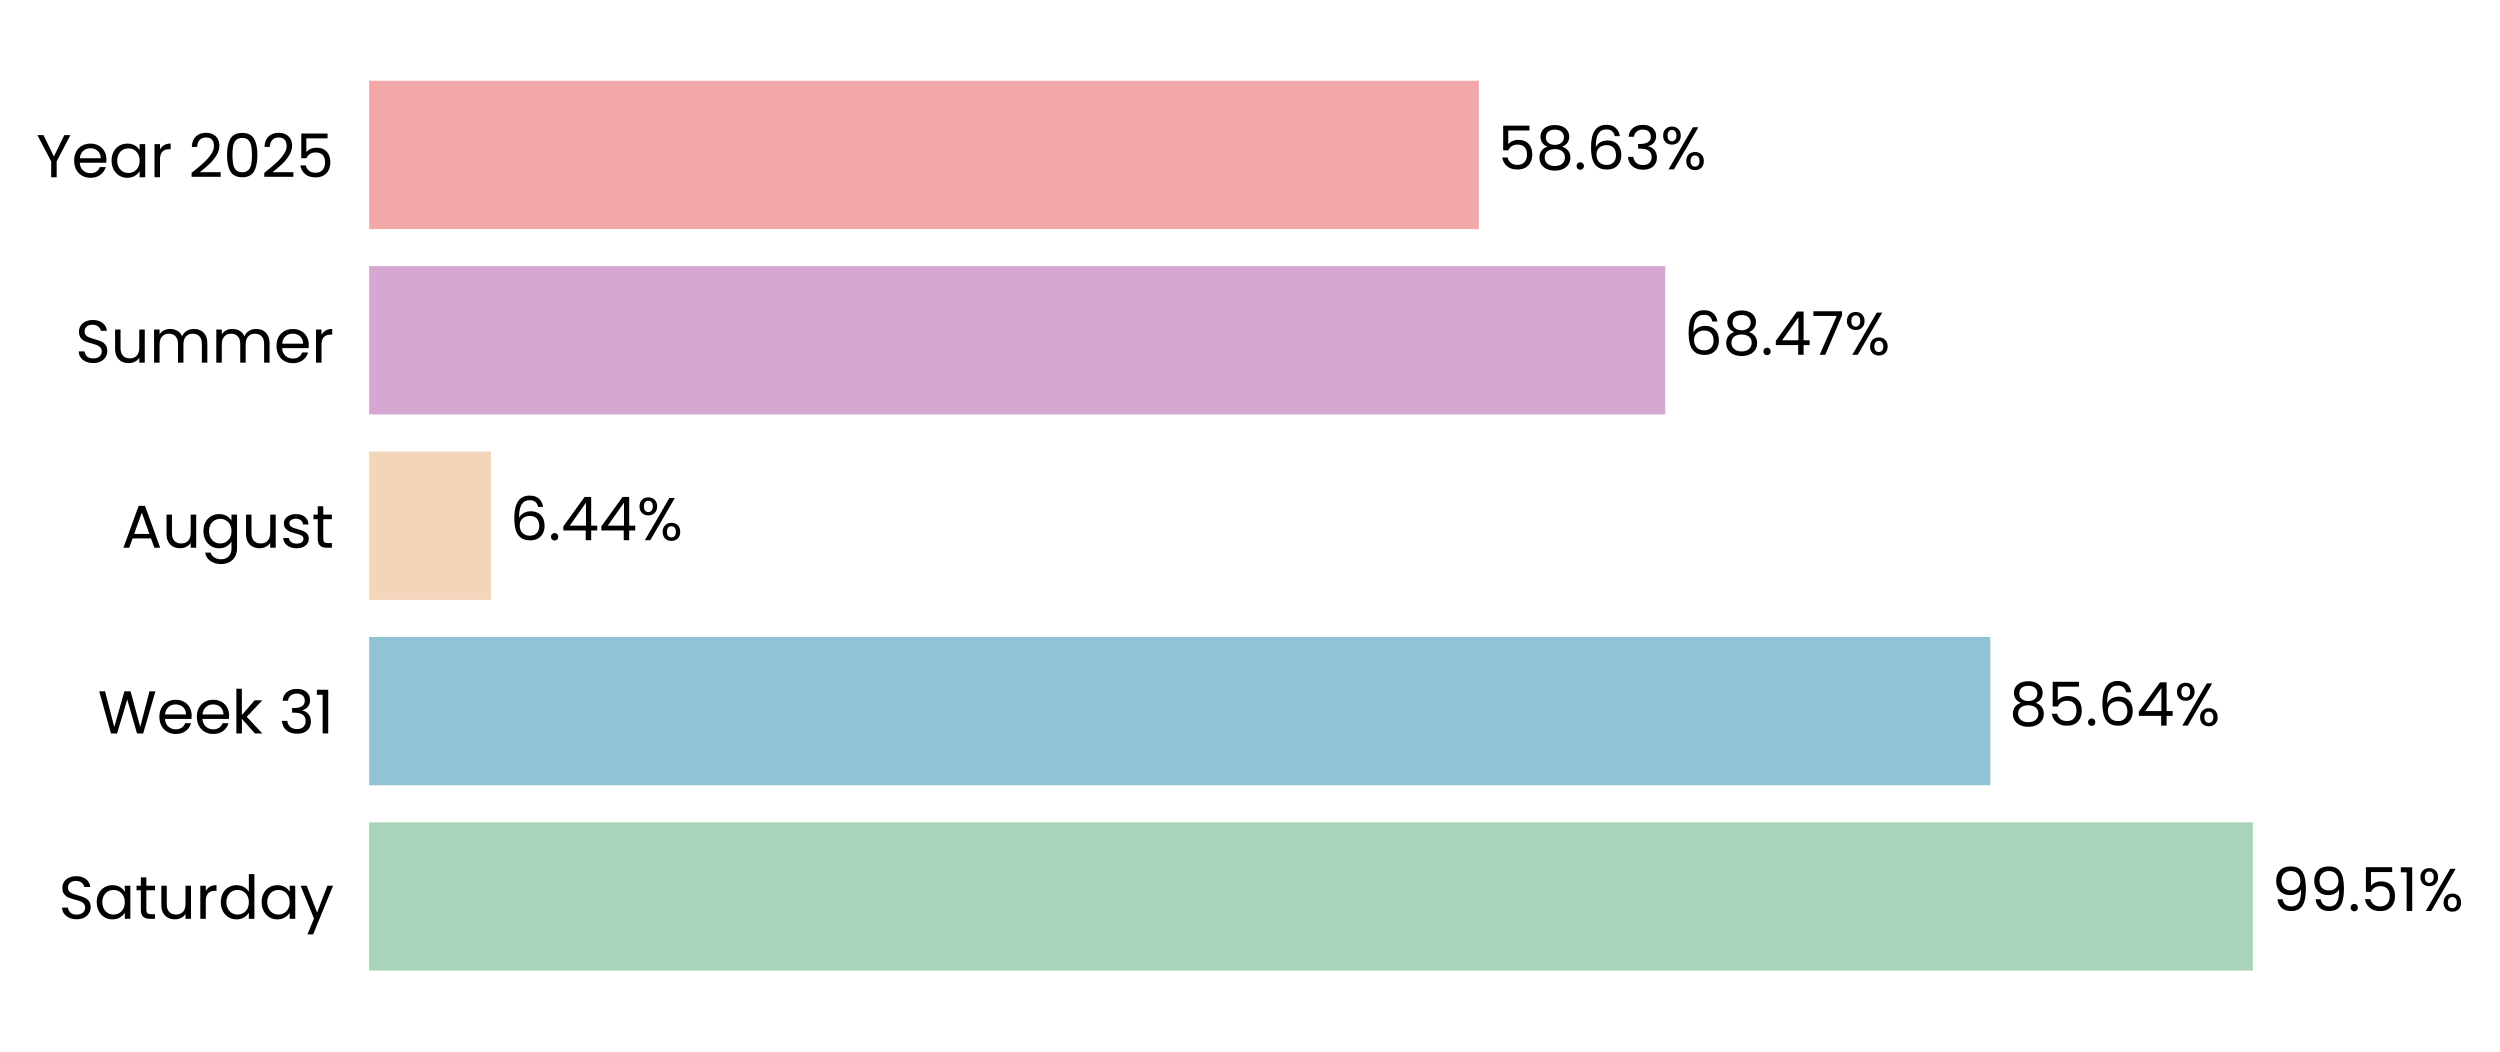
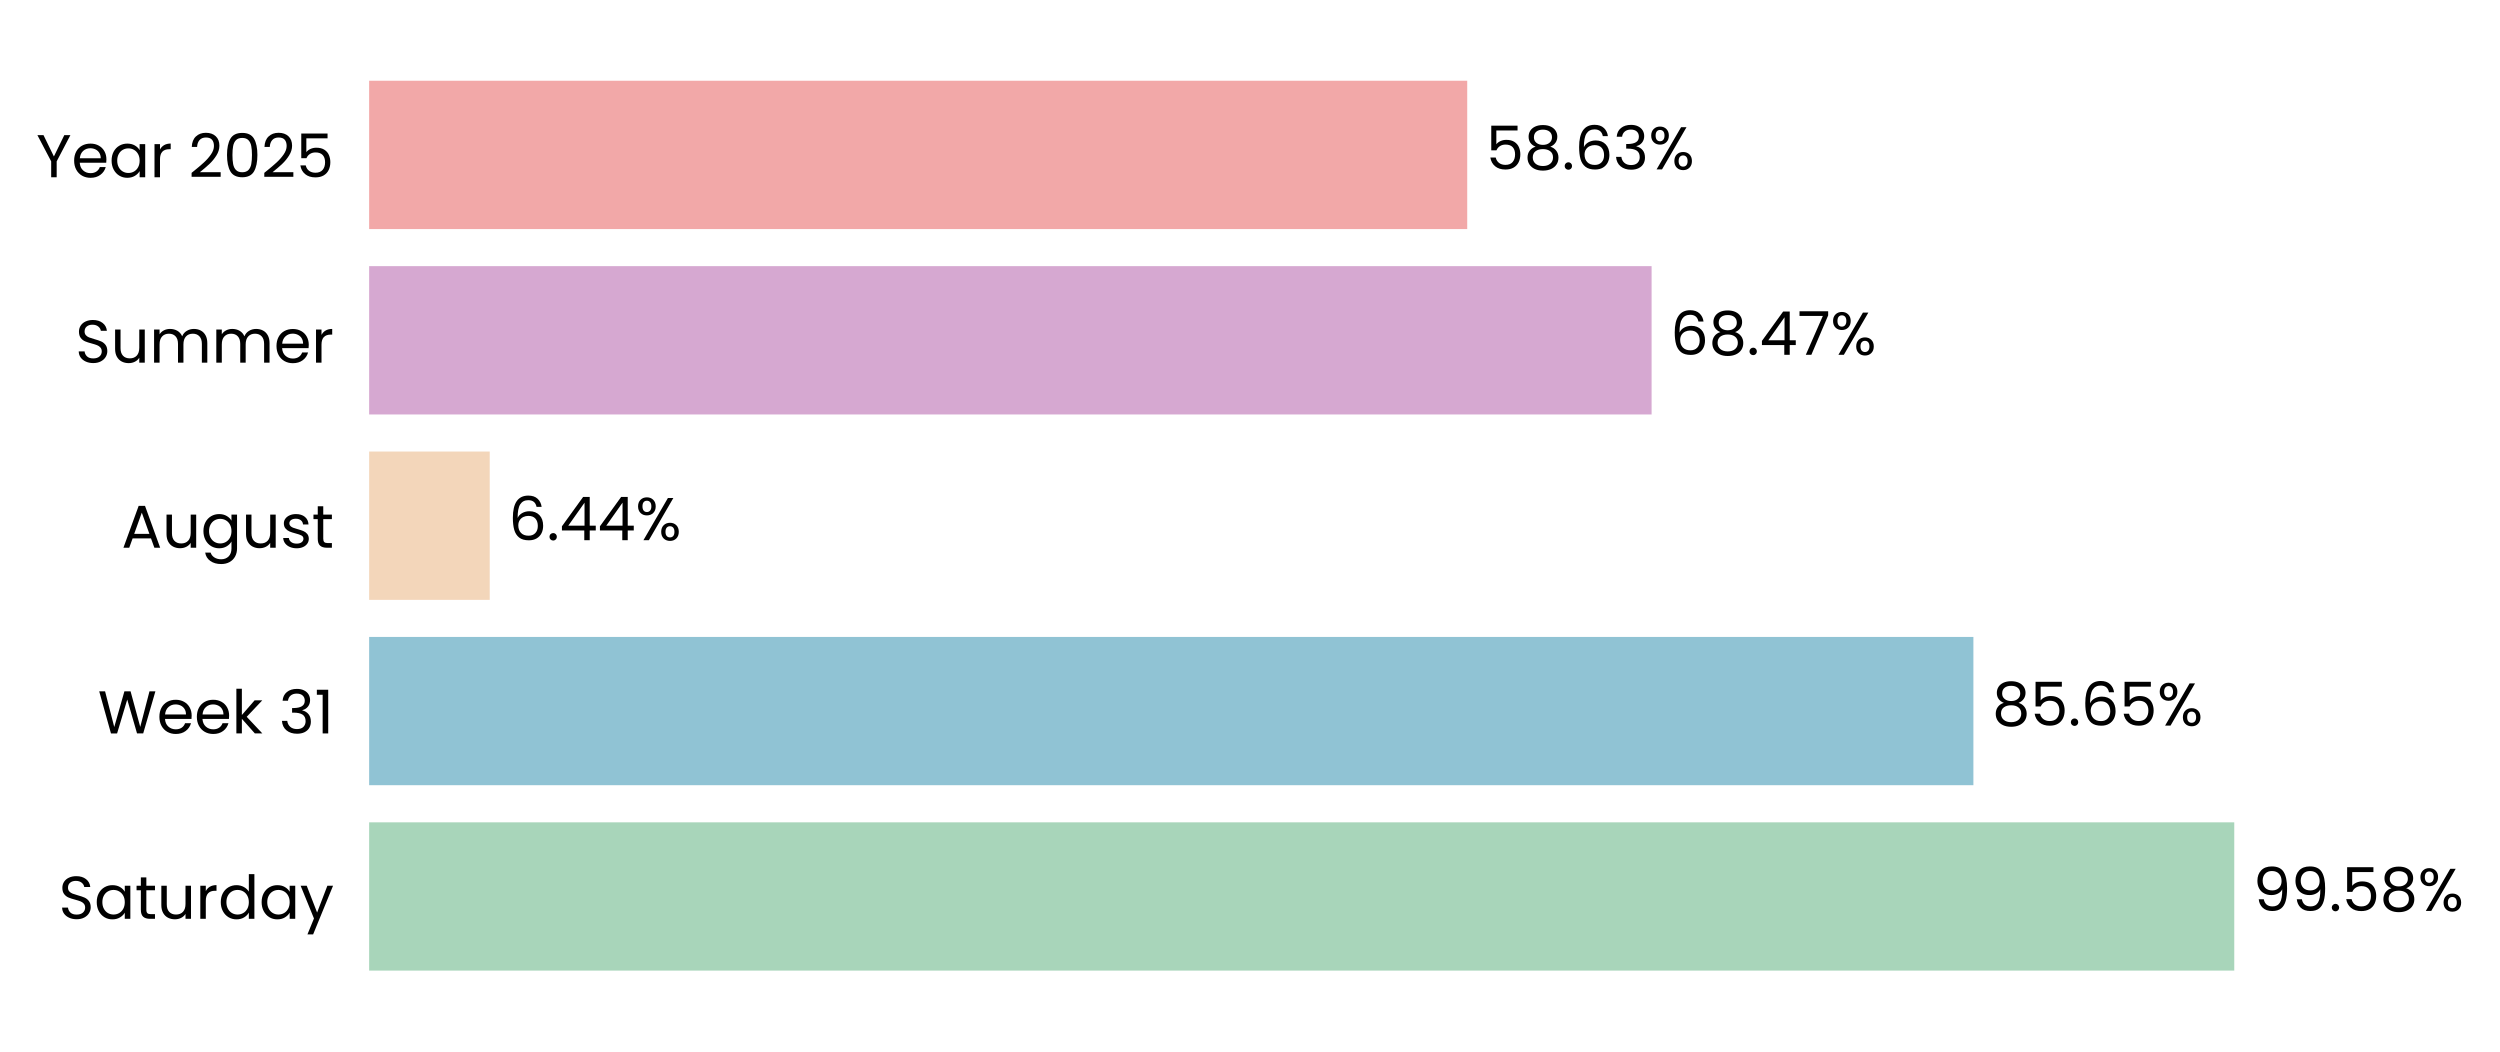
- <svg xmlns="http://www.w3.org/2000/svg" xmlns:xlink="http://www.w3.org/1999/xlink" width="496.49pt" height="208.8pt" viewBox="0 0 496.49 208.8" version="1.1">
+ <svg xmlns="http://www.w3.org/2000/svg" xmlns:xlink="http://www.w3.org/1999/xlink" width="496.498pt" height="208.8pt" viewBox="0 0 496.498 208.8" version="1.1">
  <defs>
    <style type="text/css">*{stroke-linejoin: round; stroke-linecap: butt}</style>
  </defs>
  <g id="figure_1">
    <g id="patch_1">
-       <path d="M 0 208.8  L 496.49 208.8  L 496.49 0  L 0 0  L 0 208.8  z " style="fill: none" />
+       <path d="M 0 208.8  L 496.498 208.8  L 496.498 0  L 0 0  L 0 208.8  z " style="fill: none" />
    </g>
    <g id="axes_1">
      <g id="patch_2">
-         <path d="M 73.311 201.6  L 449.234 201.6  L 449.234 7.2  L 73.311 7.2  L 73.311 201.6  z " style="fill: none" />
+         <path d="M 73.311 201.6  L 445.273 201.6  L 445.273 7.2  L 73.311 7.2  L 73.311 201.6  z " style="fill: none" />
      </g>
      <g id="patch_3">
-         <path d="M 73.311 192.764  L 447.407 192.764  L 447.407 163.309  L 73.311 163.309  z " clip-path="url(#p170fc4163d)" style="fill: #a8d5ba" />
+         <path d="M 73.311 192.764  L 443.723 192.764  L 443.723 163.309  L 73.311 163.309  z " clip-path="url(#p1bf50818f5)" style="fill: #a8d5ba" />
      </g>
      <g id="patch_4">
-         <path d="M 73.311 155.945  L 395.27 155.945  L 395.27 126.491  L 73.311 126.491  z " clip-path="url(#p170fc4163d)" style="fill: #90c3d4" />
+         <path d="M 73.311 155.945  L 391.914 155.945  L 391.914 126.491  L 73.311 126.491  z " clip-path="url(#p1bf50818f5)" style="fill: #90c3d4" />
      </g>
      <g id="patch_5">
-         <path d="M 73.311 119.127  L 97.505 119.127  L 97.505 89.673  L 73.311 89.673  z " clip-path="url(#p170fc4163d)" style="fill: #f3d6ba" />
+         <path d="M 73.311 119.127  L 97.259 119.127  L 97.259 89.673  L 73.311 89.673  z " clip-path="url(#p1bf50818f5)" style="fill: #f3d6ba" />
      </g>
      <g id="patch_6">
-         <path d="M 73.311 82.309  L 330.717 82.309  L 330.717 52.855  L 73.311 52.855  z " clip-path="url(#p170fc4163d)" style="fill: #d6a8d1" />
+         <path d="M 73.311 82.309  L 328.007 82.309  L 328.007 52.855  L 73.311 52.855  z " clip-path="url(#p1bf50818f5)" style="fill: #d6a8d1" />
      </g>
      <g id="patch_7">
-         <path d="M 73.311 45.491  L 293.71 45.491  L 293.71 16.036  L 73.311 16.036  z " clip-path="url(#p170fc4163d)" style="fill: #f2a8a8" />
+         <path d="M 73.311 45.491  L 291.389 45.491  L 291.389 16.036  L 73.311 16.036  z " clip-path="url(#p1bf50818f5)" style="fill: #f2a8a8" />
      </g>
      <g id="matplotlib.axis_1">
        <g id="ytick_1">
          <g id="text_1">
            <g transform="translate(11.65312 182.4764) scale(0.12 -0.12)">
              <defs>
                <path id="Poppins-Regular-53" d="M 1907 -45  Q 1466 -45 1117 112  Q 768 269 569 547  Q 371 826 365 1190  L 986 1190  Q 1018 877 1245 662  Q 1472 448 1907 448  Q 2323 448 2563 656  Q 2803 864 2803 1190  Q 2803 1446 2662 1606  Q 2522 1766 2310 1849  Q 2099 1933 1741 2029  Q 1299 2144 1033 2259  Q 768 2374 579 2620  Q 390 2867 390 3283  Q 390 3648 576 3929  Q 762 4211 1098 4364  Q 1434 4518 1869 4518  Q 2496 4518 2896 4204  Q 3296 3891 3347 3373  L 2707 3373  Q 2675 3629 2438 3824  Q 2202 4019 1811 4019  Q 1446 4019 1216 3830  Q 986 3642 986 3302  Q 986 3059 1123 2905  Q 1261 2752 1462 2672  Q 1664 2592 2029 2490  Q 2470 2368 2739 2249  Q 3008 2131 3200 1884  Q 3392 1638 3392 1216  Q 3392 890 3219 602  Q 3046 314 2707 134  Q 2368 -45 1907 -45  z " transform="scale(0.015625)" />
                <path id="Poppins-Regular-61" d="M 275 1766  Q 275 2304 492 2710  Q 710 3117 1091 3341  Q 1472 3565 1939 3565  Q 2400 3565 2739 3366  Q 3078 3168 3245 2867  L 3245 3507  L 3834 3507  L 3834 0  L 3245 0  L 3245 653  Q 3072 346 2729 144  Q 2387 -58 1933 -58  Q 1466 -58 1088 172  Q 710 403 492 819  Q 275 1235 275 1766  z M 3245 1760  Q 3245 2157 3085 2451  Q 2925 2746 2653 2902  Q 2381 3059 2054 3059  Q 1728 3059 1459 2905  Q 1190 2752 1030 2457  Q 870 2163 870 1766  Q 870 1363 1030 1065  Q 1190 768 1459 611  Q 1728 454 2054 454  Q 2381 454 2653 611  Q 2925 768 3085 1065  Q 3245 1363 3245 1760  z " transform="scale(0.015625)" />
                <path id="Poppins-Regular-74" d="M 1203 3027  L 1203 960  Q 1203 704 1312 598  Q 1421 493 1690 493  L 2118 493  L 2118 0  L 1594 0  Q 1107 0 864 224  Q 621 448 621 960  L 621 3027  L 166 3027  L 166 3507  L 621 3507  L 621 4390  L 1203 4390  L 1203 3507  L 2118 3507  L 2118 3027  L 1203 3027  z " transform="scale(0.015625)" />
                <path id="Poppins-Regular-75" d="M 3603 3507  L 3603 0  L 3021 0  L 3021 518  Q 2854 250 2556 99  Q 2259 -51 1901 -51  Q 1491 -51 1164 118  Q 838 288 649 627  Q 461 966 461 1453  L 461 3507  L 1037 3507  L 1037 1530  Q 1037 1011 1299 732  Q 1562 454 2016 454  Q 2483 454 2752 742  Q 3021 1030 3021 1581  L 3021 3507  L 3603 3507  z " transform="scale(0.015625)" />
                <path id="Poppins-Regular-72" d="M 1075 2938  Q 1229 3238 1513 3404  Q 1798 3571 2208 3571  L 2208 2970  L 2054 2970  Q 1075 2970 1075 1907  L 1075 0  L 493 0  L 493 3507  L 1075 3507  L 1075 2938  z " transform="scale(0.015625)" />
                <path id="Poppins-Regular-64" d="M 275 1766  Q 275 2304 492 2710  Q 710 3117 1091 3341  Q 1472 3565 1946 3565  Q 2355 3565 2707 3376  Q 3059 3187 3245 2880  L 3245 4736  L 3834 4736  L 3834 0  L 3245 0  L 3245 659  Q 3072 346 2733 144  Q 2394 -58 1939 -58  Q 1472 -58 1091 172  Q 710 403 492 819  Q 275 1235 275 1766  z M 3245 1760  Q 3245 2157 3085 2451  Q 2925 2746 2653 2902  Q 2381 3059 2054 3059  Q 1728 3059 1459 2905  Q 1190 2752 1030 2457  Q 870 2163 870 1766  Q 870 1363 1030 1065  Q 1190 768 1459 611  Q 1728 454 2054 454  Q 2381 454 2653 611  Q 2925 768 3085 1065  Q 3245 1363 3245 1760  z " transform="scale(0.015625)" />
                <path id="Poppins-Regular-79" d="M 3514 3507  L 1402 -1651  L 800 -1651  L 1491 38  L 77 3507  L 723 3507  L 1824 666  L 2912 3507  L 3514 3507  z " transform="scale(0.015625)" />
              </defs>
              <use xlink:href="#Poppins-Regular-53" />
              <use xlink:href="#Poppins-Regular-61" transform="translate(58.7 0)" />
              <use xlink:href="#Poppins-Regular-74" transform="translate(126.3 0)" />
              <use xlink:href="#Poppins-Regular-75" transform="translate(162.7 0)" />
              <use xlink:href="#Poppins-Regular-72" transform="translate(226.7 0)" />
              <use xlink:href="#Poppins-Regular-64" transform="translate(264 0)" />
              <use xlink:href="#Poppins-Regular-61" transform="translate(331.5999 0)" />
              <use xlink:href="#Poppins-Regular-79" transform="translate(399.1999 0)" />
            </g>
          </g>
        </g>
        <g id="ytick_2">
          <g id="text_2">
            <g transform="translate(19.42687 145.6582) scale(0.12 -0.12)">
              <defs>
                <path id="Poppins-Regular-57" d="M 6099 4461  L 4806 0  L 4154 0  L 3117 3590  L 2042 0  L 1395 -6  L 147 4461  L 768 4461  L 1741 678  L 2816 4461  L 3469 4461  L 4493 691  L 5472 4461  L 6099 4461  z " transform="scale(0.015625)" />
                <path id="Poppins-Regular-65" d="M 3693 1888  Q 3693 1722 3674 1536  L 870 1536  Q 902 1018 1225 726  Q 1549 435 2010 435  Q 2387 435 2640 611  Q 2893 787 2995 1082  L 3622 1082  Q 3482 576 3059 259  Q 2637 -58 2010 -58  Q 1510 -58 1116 166  Q 723 390 499 803  Q 275 1216 275 1760  Q 275 2304 492 2713  Q 710 3123 1104 3344  Q 1498 3565 2010 3565  Q 2509 3565 2893 3347  Q 3277 3130 3485 2749  Q 3693 2368 3693 1888  z M 3091 2010  Q 3091 2342 2944 2582  Q 2797 2822 2544 2947  Q 2291 3072 1984 3072  Q 1542 3072 1232 2790  Q 922 2509 877 2010  L 3091 2010  z " transform="scale(0.015625)" />
                <path id="Poppins-Regular-6b" d="M 2451 0  L 1075 1549  L 1075 0  L 493 0  L 493 4736  L 1075 4736  L 1075 1952  L 2426 3507  L 3238 3507  L 1587 1760  L 3245 0  L 2451 0  z " transform="scale(0.015625)" />
                <path id="Poppins-Regular-20" transform="scale(0.015625)" />
                <path id="Poppins-Regular-33" d="M 384 3462  Q 429 4051 838 4384  Q 1248 4717 1901 4717  Q 2336 4717 2653 4560  Q 2970 4403 3133 4134  Q 3296 3866 3296 3526  Q 3296 3130 3069 2842  Q 2842 2554 2477 2470  L 2477 2438  Q 2893 2336 3136 2035  Q 3379 1734 3379 1248  Q 3379 883 3212 592  Q 3046 301 2713 134  Q 2381 -32 1914 -32  Q 1235 -32 800 323  Q 365 678 314 1331  L 877 1331  Q 922 947 1190 704  Q 1459 461 1907 461  Q 2355 461 2588 694  Q 2822 928 2822 1299  Q 2822 1779 2502 1990  Q 2182 2202 1536 2202  L 1389 2202  L 1389 2688  L 1542 2688  Q 2131 2694 2432 2883  Q 2733 3072 2733 3469  Q 2733 3808 2512 4013  Q 2291 4218 1882 4218  Q 1485 4218 1241 4013  Q 998 3808 954 3462  L 384 3462  z " transform="scale(0.015625)" />
                <path id="Poppins-Regular-31" d="M 243 4096  L 243 4627  L 1446 4627  L 1446 0  L 858 0  L 858 4096  L 243 4096  z " transform="scale(0.015625)" />
              </defs>
              <use xlink:href="#Poppins-Regular-57" />
              <use xlink:href="#Poppins-Regular-65" transform="translate(97.59999 0)" />
              <use xlink:href="#Poppins-Regular-65" transform="translate(159.6 0)" />
              <use xlink:href="#Poppins-Regular-6b" transform="translate(221.6 0)" />
              <use xlink:href="#Poppins-Regular-20" transform="translate(273.0999 0)" />
              <use xlink:href="#Poppins-Regular-33" transform="translate(299.7999 0)" />
              <use xlink:href="#Poppins-Regular-31" transform="translate(358.6999 0)" />
            </g>
          </g>
        </g>
        <g id="ytick_3">
          <g id="text_3">
            <g transform="translate(24.11812 108.78) scale(0.12 -0.12)">
              <defs>
                <path id="Poppins-Regular-41" d="M 3130 992  L 1184 992  L 826 0  L 211 0  L 1824 4435  L 2496 4435  L 4102 0  L 3488 0  L 3130 992  z M 2963 1466  L 2157 3718  L 1350 1466  L 2963 1466  z " transform="scale(0.015625)" />
                <path id="Poppins-Regular-67" d="M 1939 3565  Q 2394 3565 2736 3366  Q 3078 3168 3245 2867  L 3245 3507  L 3834 3507  L 3834 -77  Q 3834 -557 3629 -931  Q 3424 -1306 3043 -1517  Q 2662 -1728 2157 -1728  Q 1466 -1728 1005 -1401  Q 544 -1075 461 -512  L 1037 -512  Q 1133 -832 1433 -1027  Q 1734 -1222 2157 -1222  Q 2637 -1222 2941 -921  Q 3245 -621 3245 -77  L 3245 659  Q 3072 352 2733 147  Q 2394 -58 1939 -58  Q 1472 -58 1091 172  Q 710 403 492 819  Q 275 1235 275 1766  Q 275 2304 492 2710  Q 710 3117 1091 3341  Q 1472 3565 1939 3565  z M 3245 1760  Q 3245 2157 3085 2451  Q 2925 2746 2653 2902  Q 2381 3059 2054 3059  Q 1728 3059 1459 2905  Q 1190 2752 1030 2457  Q 870 2163 870 1766  Q 870 1363 1030 1065  Q 1190 768 1459 611  Q 1728 454 2054 454  Q 2381 454 2653 611  Q 2925 768 3085 1065  Q 3245 1363 3245 1760  z " transform="scale(0.015625)" />
                <path id="Poppins-Regular-73" d="M 1734 -58  Q 1331 -58 1011 80  Q 691 218 505 464  Q 320 710 301 1030  L 902 1030  Q 928 768 1149 601  Q 1370 435 1728 435  Q 2061 435 2253 582  Q 2445 730 2445 954  Q 2445 1184 2240 1296  Q 2035 1408 1606 1517  Q 1216 1619 969 1724  Q 723 1830 547 2038  Q 371 2246 371 2586  Q 371 2854 531 3078  Q 691 3302 985 3433  Q 1280 3565 1658 3565  Q 2240 3565 2598 3270  Q 2957 2976 2982 2464  L 2400 2464  Q 2381 2739 2179 2905  Q 1978 3072 1638 3072  Q 1325 3072 1139 2937  Q 954 2803 954 2586  Q 954 2413 1066 2301  Q 1178 2189 1347 2121  Q 1517 2054 1818 1971  Q 2195 1869 2432 1769  Q 2669 1670 2838 1472  Q 3008 1274 3014 954  Q 3014 666 2854 435  Q 2694 205 2403 73  Q 2112 -58 1734 -58  z " transform="scale(0.015625)" />
              </defs>
              <use xlink:href="#Poppins-Regular-41" />
              <use xlink:href="#Poppins-Regular-75" transform="translate(67.39999 0)" />
              <use xlink:href="#Poppins-Regular-67" transform="translate(131.4 0)" />
              <use xlink:href="#Poppins-Regular-75" transform="translate(199 0)" />
              <use xlink:href="#Poppins-Regular-73" transform="translate(263 0)" />
              <use xlink:href="#Poppins-Regular-74" transform="translate(315.2 0)" />
            </g>
          </g>
        </g>
        <g id="ytick_4">
          <g id="text_4">
            <g transform="translate(14.95125 72.02182) scale(0.12 -0.12)">
              <defs>
                <path id="Poppins-Regular-6d" d="M 4710 3571  Q 5120 3571 5440 3401  Q 5760 3232 5945 2893  Q 6131 2554 6131 2067  L 6131 0  L 5555 0  L 5555 1984  Q 5555 2509 5296 2787  Q 5037 3066 4595 3066  Q 4141 3066 3872 2774  Q 3603 2483 3603 1933  L 3603 0  L 3027 0  L 3027 1984  Q 3027 2509 2768 2787  Q 2509 3066 2067 3066  Q 1613 3066 1344 2774  Q 1075 2483 1075 1933  L 1075 0  L 493 0  L 493 3507  L 1075 3507  L 1075 3002  Q 1248 3277 1539 3424  Q 1830 3571 2182 3571  Q 2624 3571 2963 3372  Q 3302 3174 3469 2790  Q 3616 3162 3955 3366  Q 4294 3571 4710 3571  z " transform="scale(0.015625)" />
              </defs>
              <use xlink:href="#Poppins-Regular-53" />
              <use xlink:href="#Poppins-Regular-75" transform="translate(58.7 0)" />
              <use xlink:href="#Poppins-Regular-6d" transform="translate(122.7 0)" />
              <use xlink:href="#Poppins-Regular-6d" transform="translate(225.7 0)" />
              <use xlink:href="#Poppins-Regular-65" transform="translate(328.7 0)" />
              <use xlink:href="#Poppins-Regular-72" transform="translate(390.6999 0)" />
            </g>
          </g>
        </g>
        <g id="ytick_5">
          <g id="text_5">
            <g transform="translate(7.2 35.20364) scale(0.12 -0.12)">
              <defs>
                <path id="Poppins-Regular-59" d="M 3616 4461  L 2163 1683  L 2163 0  L 1581 0  L 1581 1683  L 122 4461  L 768 4461  L 1869 2202  L 2970 4461  L 3616 4461  z " transform="scale(0.015625)" />
                <path id="Poppins-Regular-32" d="M 326 467  Q 1139 1120 1600 1539  Q 2061 1958 2377 2416  Q 2694 2874 2694 3315  Q 2694 3731 2492 3971  Q 2291 4211 1843 4211  Q 1408 4211 1168 3939  Q 928 3667 909 3213  L 346 3213  Q 371 3930 780 4320  Q 1190 4710 1837 4710  Q 2496 4710 2883 4345  Q 3270 3981 3270 3341  Q 3270 2810 2953 2307  Q 2637 1805 2233 1424  Q 1830 1043 1203 538  L 3405 538  L 3405 51  L 326 51  L 326 467  z " transform="scale(0.015625)" />
                <path id="Poppins-Regular-30" d="M 397 2362  Q 397 3462 755 4080  Q 1114 4698 2010 4698  Q 2899 4698 3257 4080  Q 3616 3462 3616 2362  Q 3616 1242 3257 621  Q 2899 0 2010 0  Q 1114 0 755 621  Q 397 1242 397 2362  z M 3040 2362  Q 3040 2918 2966 3305  Q 2893 3693 2665 3929  Q 2438 4166 2010 4166  Q 1574 4166 1347 3929  Q 1120 3693 1046 3305  Q 973 2918 973 2362  Q 973 1786 1046 1395  Q 1120 1005 1347 768  Q 1574 531 2010 531  Q 2438 531 2665 768  Q 2893 1005 2966 1395  Q 3040 1786 3040 2362  z " transform="scale(0.015625)" />
                <path id="Poppins-Regular-35" d="M 3347 4122  L 1101 4122  L 1101 2662  Q 1248 2867 1536 2998  Q 1824 3130 2157 3130  Q 2688 3130 3021 2909  Q 3354 2688 3498 2339  Q 3642 1990 3642 1600  Q 3642 1139 3469 774  Q 3296 410 2941 198  Q 2586 -13 2061 -13  Q 1389 -13 973 332  Q 557 678 467 1254  L 1037 1254  Q 1120 890 1389 685  Q 1658 480 2067 480  Q 2573 480 2829 784  Q 3085 1088 3085 1587  Q 3085 2086 2829 2358  Q 2573 2630 2074 2630  Q 1734 2630 1481 2467  Q 1229 2304 1114 2022  L 563 2022  L 563 4634  L 3347 4634  L 3347 4122  z " transform="scale(0.015625)" />
              </defs>
              <use xlink:href="#Poppins-Regular-59" />
              <use xlink:href="#Poppins-Regular-65" transform="translate(58.39999 0)" />
              <use xlink:href="#Poppins-Regular-61" transform="translate(120.4 0)" />
              <use xlink:href="#Poppins-Regular-72" transform="translate(188 0)" />
              <use xlink:href="#Poppins-Regular-20" transform="translate(225.3 0)" />
              <use xlink:href="#Poppins-Regular-32" transform="translate(252 0)" />
              <use xlink:href="#Poppins-Regular-30" transform="translate(309.4999 0)" />
              <use xlink:href="#Poppins-Regular-32" transform="translate(372.2999 0)" />
              <use xlink:href="#Poppins-Regular-35" transform="translate(429.7999 0)" />
            </g>
          </g>
        </g>
      </g>
      <g id="text_6">
-         <g transform="translate(451.1658 180.9164) scale(0.12 -0.12)">
+         <g transform="translate(447.4425 180.9164) scale(0.12 -0.12)">
          <defs>
            <path id="Poppins-Regular-39" d="M 1146 1242  Q 1210 877 1443 678  Q 1677 480 2074 480  Q 2605 480 2857 896  Q 3110 1312 3098 2298  Q 2963 2010 2649 1846  Q 2336 1683 1952 1683  Q 1523 1683 1187 1859  Q 851 2035 659 2374  Q 467 2714 467 3194  Q 467 3878 864 4297  Q 1261 4717 1990 4717  Q 2886 4717 3248 4134  Q 3610 3552 3610 2400  Q 3610 1594 3466 1069  Q 3322 544 2979 269  Q 2637 -6 2042 -6  Q 1389 -6 1024 346  Q 659 698 608 1242  L 1146 1242  z M 2048 2176  Q 2477 2176 2752 2441  Q 3027 2707 3027 3162  Q 3027 3642 2758 3936  Q 2490 4230 2003 4230  Q 1555 4230 1289 3948  Q 1024 3667 1024 3206  Q 1024 2739 1286 2457  Q 1549 2176 2048 2176  z " transform="scale(0.015625)" />
            <path id="Poppins-Regular-2e" d="M 678 -38  Q 512 -38 397 77  Q 282 192 282 358  Q 282 525 397 640  Q 512 755 678 755  Q 838 755 950 640  Q 1062 525 1062 358  Q 1062 192 950 77  Q 838 -38 678 -38  z " transform="scale(0.015625)" />
+             <path id="Poppins-Regular-38" d="M 1242 2406  Q 883 2547 691 2816  Q 499 3085 499 3469  Q 499 3814 672 4092  Q 845 4371 1187 4534  Q 1530 4698 2016 4698  Q 2502 4698 2844 4534  Q 3187 4371 3363 4092  Q 3539 3814 3539 3469  Q 3539 3098 3340 2819  Q 3142 2541 2797 2406  Q 3194 2285 3427 1981  Q 3661 1677 3661 1248  Q 3661 832 3456 521  Q 3251 211 2876 41  Q 2502 -128 2016 -128  Q 1530 -128 1162 41  Q 794 211 589 521  Q 384 832 384 1248  Q 384 1677 614 1984  Q 845 2291 1242 2406  z M 2976 3398  Q 2976 3789 2720 4000  Q 2464 4211 2016 4211  Q 1574 4211 1318 4000  Q 1062 3789 1062 3392  Q 1062 3034 1328 2816  Q 1594 2598 2016 2598  Q 2445 2598 2710 2819  Q 2976 3040 2976 3398  z M 2016 2150  Q 1542 2150 1241 1929  Q 941 1709 941 1267  Q 941 858 1232 608  Q 1523 358 2016 358  Q 2509 358 2797 608  Q 3085 858 3085 1267  Q 3085 1696 2790 1923  Q 2496 2150 2016 2150  z " transform="scale(0.015625)" />
            <path id="Poppins-Regular-25" d="M 269 3584  Q 269 4019 531 4278  Q 794 4538 1203 4538  Q 1613 4538 1875 4278  Q 2138 4019 2138 3584  Q 2138 3142 1875 2883  Q 1613 2624 1203 2624  Q 794 2624 531 2883  Q 269 3142 269 3584  z M 4006 4467  L 1414 0  L 838 0  L 3430 4467  L 4006 4467  z M 1203 4179  Q 986 4179 861 4028  Q 736 3878 736 3584  Q 736 3290 861 3136  Q 986 2982 1203 2982  Q 1421 2982 1549 3139  Q 1677 3296 1677 3584  Q 1677 3878 1549 4028  Q 1421 4179 1203 4179  z M 2720 883  Q 2720 1325 2982 1584  Q 3245 1843 3654 1843  Q 4064 1843 4323 1584  Q 4582 1325 4582 883  Q 4582 448 4323 185  Q 4064 -77 3654 -77  Q 3245 -77 2982 182  Q 2720 442 2720 883  z M 3648 1478  Q 3430 1478 3302 1328  Q 3174 1178 3174 883  Q 3174 595 3302 444  Q 3430 294 3648 294  Q 3866 294 3994 444  Q 4122 595 4122 883  Q 4122 1178 3994 1328  Q 3866 1478 3648 1478  z " transform="scale(0.015625)" />
          </defs>
          <use xlink:href="#Poppins-Regular-39" />
          <use xlink:href="#Poppins-Regular-39" transform="translate(62.99999 0)" />
          <use xlink:href="#Poppins-Regular-2e" transform="translate(126 0)" />
          <use xlink:href="#Poppins-Regular-35" transform="translate(147 0)" />
-           <use xlink:href="#Poppins-Regular-31" transform="translate(209.7999 0)" />
-           <use xlink:href="#Poppins-Regular-25" transform="translate(241.7999 0)" />
+           <use xlink:href="#Poppins-Regular-38" transform="translate(209.7999 0)" />
+           <use xlink:href="#Poppins-Regular-25" transform="translate(272.8999 0)" />
        </g>
      </g>
      <g id="text_7">
-         <g transform="translate(399.0289 144.0982) scale(0.12 -0.12)">
+         <g transform="translate(395.6336 144.0982) scale(0.12 -0.12)">
          <defs>
-             <path id="Poppins-Regular-38" d="M 1242 2406  Q 883 2547 691 2816  Q 499 3085 499 3469  Q 499 3814 672 4092  Q 845 4371 1187 4534  Q 1530 4698 2016 4698  Q 2502 4698 2844 4534  Q 3187 4371 3363 4092  Q 3539 3814 3539 3469  Q 3539 3098 3340 2819  Q 3142 2541 2797 2406  Q 3194 2285 3427 1981  Q 3661 1677 3661 1248  Q 3661 832 3456 521  Q 3251 211 2876 41  Q 2502 -128 2016 -128  Q 1530 -128 1162 41  Q 794 211 589 521  Q 384 832 384 1248  Q 384 1677 614 1984  Q 845 2291 1242 2406  z M 2976 3398  Q 2976 3789 2720 4000  Q 2464 4211 2016 4211  Q 1574 4211 1318 4000  Q 1062 3789 1062 3392  Q 1062 3034 1328 2816  Q 1594 2598 2016 2598  Q 2445 2598 2710 2819  Q 2976 3040 2976 3398  z M 2016 2150  Q 1542 2150 1241 1929  Q 941 1709 941 1267  Q 941 858 1232 608  Q 1523 358 2016 358  Q 2509 358 2797 608  Q 3085 858 3085 1267  Q 3085 1696 2790 1923  Q 2496 2150 2016 2150  z " transform="scale(0.015625)" />
            <path id="Poppins-Regular-36" d="M 2976 3526  Q 2835 4237 2099 4237  Q 1530 4237 1248 3798  Q 966 3360 973 2355  Q 1120 2688 1462 2877  Q 1805 3066 2227 3066  Q 2886 3066 3280 2656  Q 3674 2246 3674 1523  Q 3674 1088 3504 742  Q 3334 397 2992 192  Q 2650 -13 2163 -13  Q 1504 -13 1133 281  Q 762 576 614 1094  Q 467 1613 467 2374  Q 467 4723 2106 4723  Q 2733 4723 3091 4384  Q 3450 4045 3514 3526  L 2976 3526  z M 2106 2573  Q 1830 2573 1587 2461  Q 1344 2349 1193 2121  Q 1043 1894 1043 1568  Q 1043 1082 1324 778  Q 1606 474 2131 474  Q 2579 474 2844 752  Q 3110 1030 3110 1504  Q 3110 2003 2854 2288  Q 2598 2573 2106 2573  z " transform="scale(0.015625)" />
-             <path id="Poppins-Regular-34" d="M 256 1030  L 256 1472  L 2502 4582  L 3200 4582  L 3200 1536  L 3840 1536  L 3840 1030  L 3200 1030  L 3200 0  L 2624 0  L 2624 1030  L 256 1030  z M 2650 3974  L 928 1536  L 2650 1536  L 2650 3974  z " transform="scale(0.015625)" />
          </defs>
          <use xlink:href="#Poppins-Regular-38" />
          <use xlink:href="#Poppins-Regular-35" transform="translate(63.09999 0)" />
          <use xlink:href="#Poppins-Regular-2e" transform="translate(125.9 0)" />
          <use xlink:href="#Poppins-Regular-36" transform="translate(146.9 0)" />
-           <use xlink:href="#Poppins-Regular-34" transform="translate(210.3999 0)" />
-           <use xlink:href="#Poppins-Regular-25" transform="translate(273.2999 0)" />
+           <use xlink:href="#Poppins-Regular-35" transform="translate(210.3999 0)" />
+           <use xlink:href="#Poppins-Regular-25" transform="translate(273.1999 0)" />
        </g>
      </g>
      <g id="text_8">
-         <g transform="translate(101.2646 107.28) scale(0.12 -0.12)">
+         <g transform="translate(100.9784 107.28) scale(0.12 -0.12)">
+           <defs>
+             <path id="Poppins-Regular-34" d="M 256 1030  L 256 1472  L 2502 4582  L 3200 4582  L 3200 1536  L 3840 1536  L 3840 1030  L 3200 1030  L 3200 0  L 2624 0  L 2624 1030  L 256 1030  z M 2650 3974  L 928 1536  L 2650 1536  L 2650 3974  z " transform="scale(0.015625)" />
+           </defs>
          <use xlink:href="#Poppins-Regular-36" />
          <use xlink:href="#Poppins-Regular-2e" transform="translate(63.49999 0)" />
          <use xlink:href="#Poppins-Regular-34" transform="translate(84.49997 0)" />
          <use xlink:href="#Poppins-Regular-34" transform="translate(147.4 0)" />
          <use xlink:href="#Poppins-Regular-25" transform="translate(210.3 0)" />
        </g>
      </g>
      <g id="text_9">
-         <g transform="translate(334.476 70.46182) scale(0.12 -0.12)">
+         <g transform="translate(331.7268 70.46182) scale(0.12 -0.12)">
          <defs>
            <path id="Poppins-Regular-37" d="M 3245 4173  L 1466 0  L 877 0  L 2682 4115  L 211 4115  L 211 4614  L 3245 4614  L 3245 4173  z " transform="scale(0.015625)" />
          </defs>
          <use xlink:href="#Poppins-Regular-36" />
          <use xlink:href="#Poppins-Regular-38" transform="translate(63.49999 0)" />
          <use xlink:href="#Poppins-Regular-2e" transform="translate(126.6 0)" />
          <use xlink:href="#Poppins-Regular-34" transform="translate(147.6 0)" />
          <use xlink:href="#Poppins-Regular-37" transform="translate(210.5 0)" />
          <use xlink:href="#Poppins-Regular-25" transform="translate(265.0999 0)" />
        </g>
      </g>
      <g id="text_10">
-         <g transform="translate(297.4695 33.64364) scale(0.12 -0.12)">
+         <g transform="translate(295.1082 33.64364) scale(0.12 -0.12)">
          <use xlink:href="#Poppins-Regular-35" />
          <use xlink:href="#Poppins-Regular-38" transform="translate(62.79999 0)" />
          <use xlink:href="#Poppins-Regular-2e" transform="translate(125.9 0)" />
          <use xlink:href="#Poppins-Regular-36" transform="translate(146.9 0)" />
          <use xlink:href="#Poppins-Regular-33" transform="translate(210.3999 0)" />
          <use xlink:href="#Poppins-Regular-25" transform="translate(269.2999 0)" />
        </g>
      </g>
    </g>
  </g>
  <defs>
-     <clipPath id="p170fc4163d">
-       <rect x="73.311" y="7.2" width="375.923" height="194.4" />
+     <clipPath id="p1bf50818f5">
+       <rect x="73.311" y="7.2" width="371.962" height="194.4" />
    </clipPath>
  </defs>
</svg>
